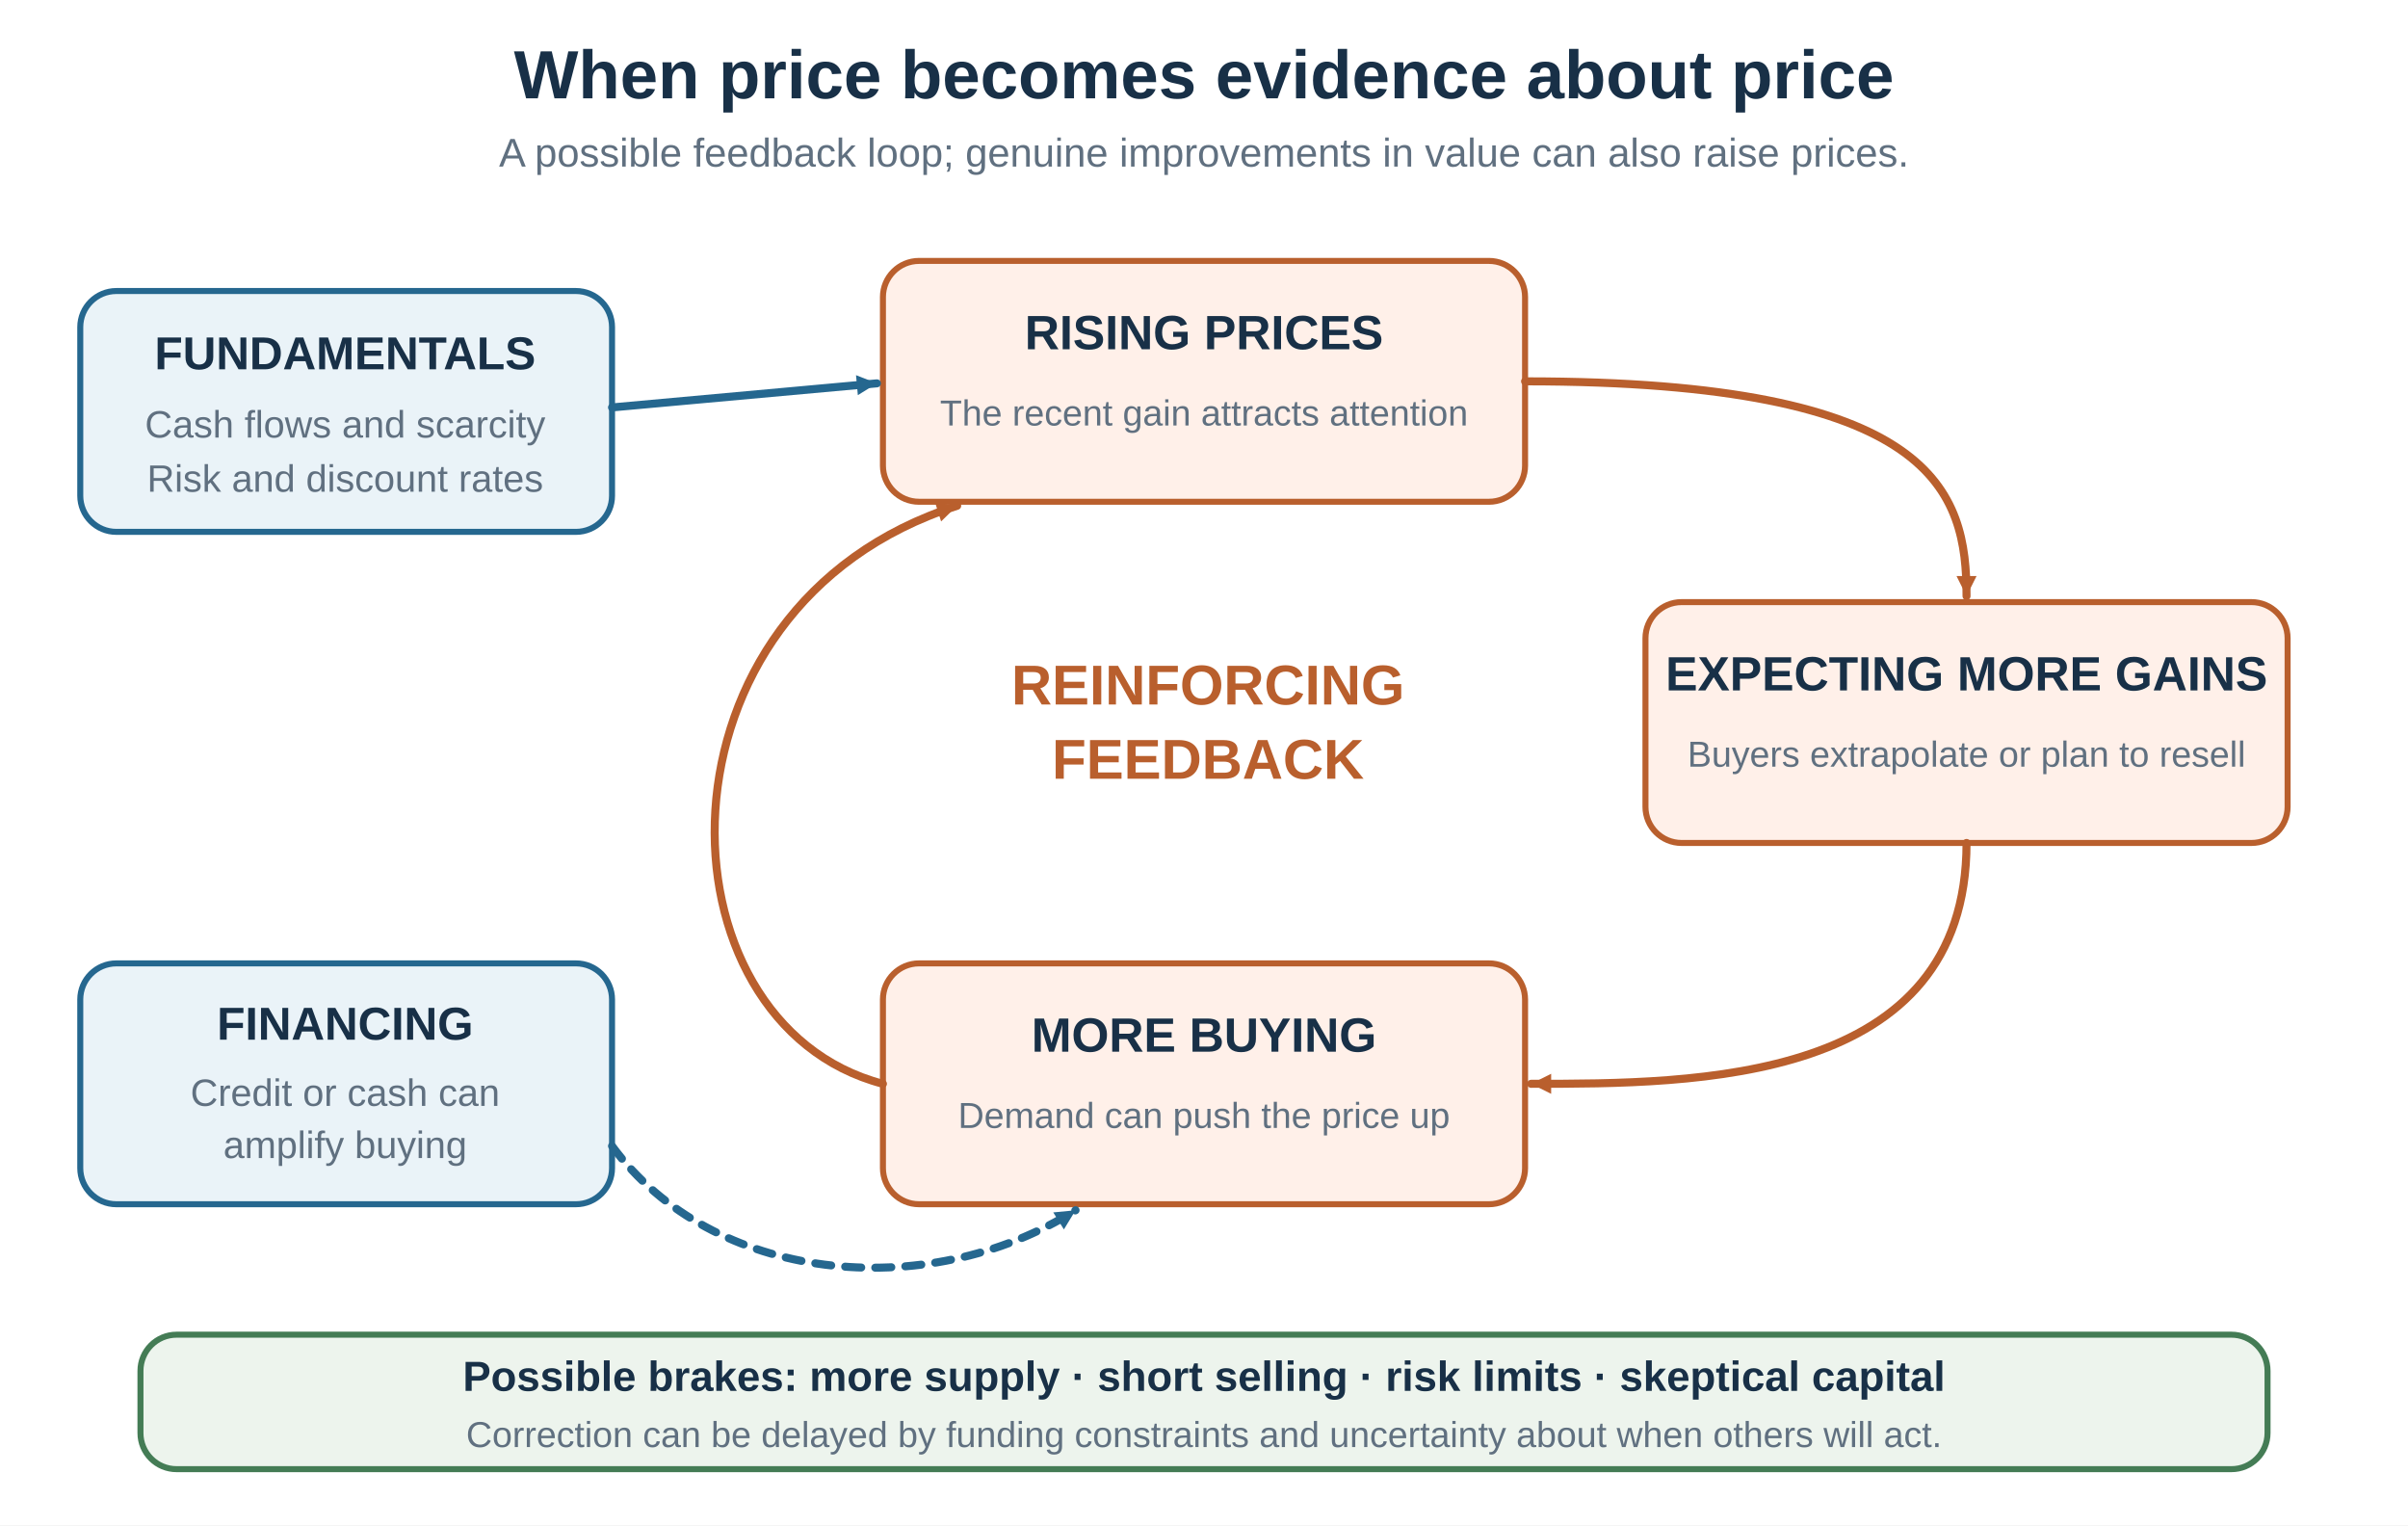
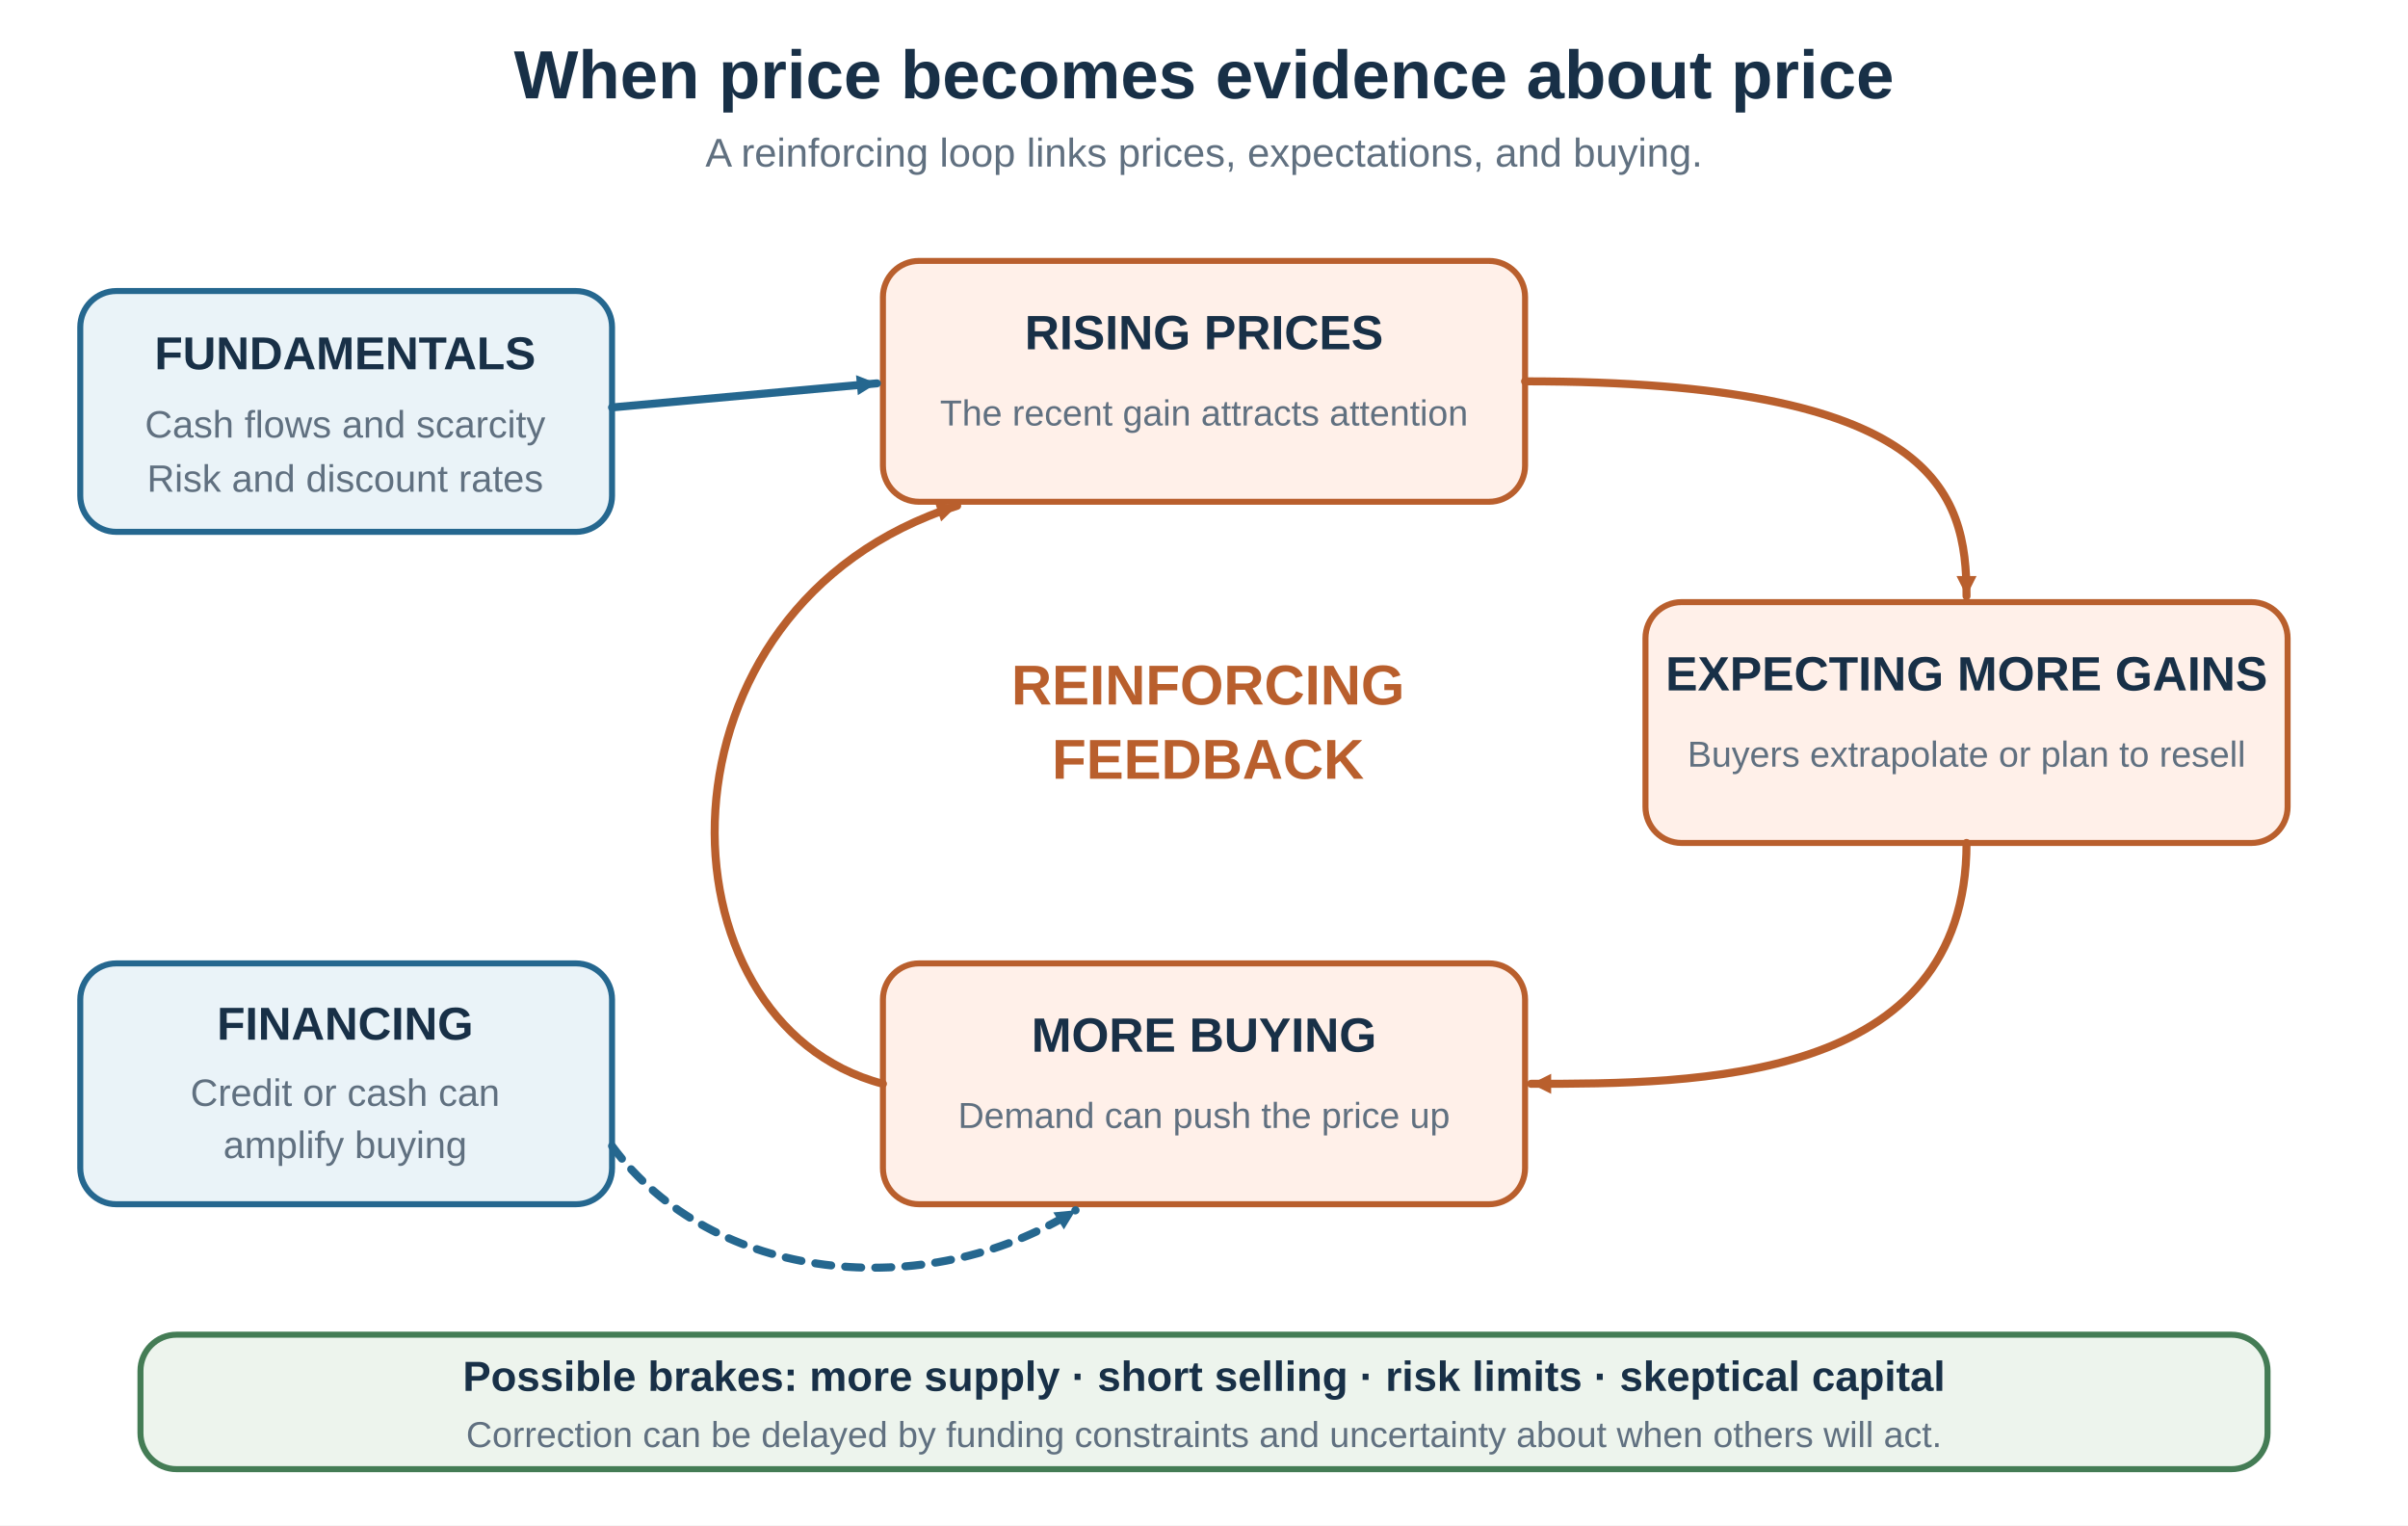
<svg xmlns="http://www.w3.org/2000/svg" width="1200" height="760" viewBox="0 0 1200 760" role="img" aria-labelledby="title desc">
  <defs>
    <marker id="arrow" viewBox="0 0 10 10" markerWidth="10" markerHeight="10" refX="10" refY="5" orient="auto" markerUnits="userSpaceOnUse">
      <path d="M0 0 L10 5 L0 10 Z" fill="#b95f2d" />
    </marker>
    <marker id="blue" viewBox="0 0 10 10" markerWidth="10" markerHeight="10" refX="10" refY="5" orient="auto" markerUnits="userSpaceOnUse">
      <path d="M0 0 L10 5 L0 10 Z" fill="#25678f" />
    </marker>
  </defs>
  <rect width="1200" height="760" fill="white" />
  <text x="600" y="49" text-anchor="middle" font-family="Arial, sans-serif" font-size="34" fill="#183047" font-weight="700">When price becomes evidence about price</text>
-   <text x="600" y="83" text-anchor="middle" font-family="Arial, sans-serif" font-size="20" fill="#607080">A possible feedback loop; genuine improvements in value can also raise prices.</text>
+   <text x="600" y="83" text-anchor="middle" font-family="Arial, sans-serif" font-size="20" fill="#607080">A reinforcing loop links prices, expectations, and buying.</text>
  <rect x="440" y="130" width="320" height="120" rx="18" fill="#fff0e9" stroke="#b95f2d" stroke-width="3" />
  <text x="600" y="174" text-anchor="middle" font-family="Arial, sans-serif" font-size="24" fill="#183047" font-weight="700">RISING PRICES</text>
  <text x="600" y="212" text-anchor="middle" font-family="Arial, sans-serif" font-size="18" fill="#607080">The recent gain attracts attention</text>
  <rect x="820" y="300" width="320" height="120" rx="18" fill="#fff0e9" stroke="#b95f2d" stroke-width="3" />
  <text x="980" y="344" text-anchor="middle" font-family="Arial, sans-serif" font-size="24" fill="#183047" font-weight="700">EXPECTING MORE GAINS</text>
  <text x="980" y="382" text-anchor="middle" font-family="Arial, sans-serif" font-size="18" fill="#607080">Buyers extrapolate or plan to resell</text>
  <rect x="440" y="480" width="320" height="120" rx="18" fill="#fff0e9" stroke="#b95f2d" stroke-width="3" />
  <text x="600" y="524" text-anchor="middle" font-family="Arial, sans-serif" font-size="24" fill="#183047" font-weight="700">MORE BUYING</text>
  <text x="600" y="562" text-anchor="middle" font-family="Arial, sans-serif" font-size="18" fill="#607080">Demand can push the price up</text>
  <rect x="40" y="145" width="265" height="120" rx="18" fill="#eaf3f8" stroke="#25678f" stroke-width="3" />
  <text x="172" y="184" text-anchor="middle" font-family="Arial, sans-serif" font-size="23" fill="#183047" font-weight="700">FUNDAMENTALS</text>
  <text x="172" y="218" text-anchor="middle" font-family="Arial, sans-serif" font-size="19" fill="#607080">Cash flows and scarcity</text>
  <text x="172" y="245" text-anchor="middle" font-family="Arial, sans-serif" font-size="19" fill="#607080">Risk and discount rates</text>
  <rect x="40" y="480" width="265" height="120" rx="18" fill="#eaf3f8" stroke="#25678f" stroke-width="3" />
  <text x="172" y="518" text-anchor="middle" font-family="Arial, sans-serif" font-size="23" fill="#183047" font-weight="700">FINANCING</text>
  <text x="172" y="551" text-anchor="middle" font-family="Arial, sans-serif" font-size="19" fill="#607080">Credit or cash can</text>
  <text x="172" y="577" text-anchor="middle" font-family="Arial, sans-serif" font-size="19" fill="#607080">amplify buying</text>
  <g fill="none" stroke-width="5" stroke-linecap="round">
    <path d="M760 190 C965 190 980 245 980 297" stroke="#b95f2d" stroke-width="4" marker-end="url(#arrow)" />
    <path d="M980 420 C980 540 845 540 763 540" stroke="#b95f2d" stroke-width="4" marker-end="url(#arrow)" />
    <path d="M440 540 C325 510 320 302 477 252" stroke="#b95f2d" stroke-width="4" marker-end="url(#arrow)" />
    <path d="M305 203 L437 191" stroke="#25678f" stroke-width="4" marker-end="url(#blue)" />
    <path d="M305 571 C355 639 461 650 536 603" stroke="#25678f" stroke-width="4" stroke-dasharray="8 7" marker-end="url(#blue)" />
  </g>
  <text x="602" y="351" text-anchor="middle" font-family="Arial, sans-serif" font-size="28" fill="#b95f2d" font-weight="700">REINFORCING</text>
  <text x="602" y="388" text-anchor="middle" font-family="Arial, sans-serif" font-size="28" fill="#b95f2d" font-weight="700">FEEDBACK</text>
  <rect x="70" y="665" width="1060" height="67" rx="18" fill="#edf4ed" stroke="#447c55" stroke-width="3" />
  <text x="600" y="693" text-anchor="middle" font-family="Arial, sans-serif" font-size="21" fill="#183047" font-weight="700">Possible brakes: more supply · short selling · risk limits · skeptical capital</text>
  <text x="600" y="721" text-anchor="middle" font-family="Arial, sans-serif" font-size="18" fill="#607080">Correction can be delayed by funding constraints and uncertainty about when others will act.</text>
</svg>
